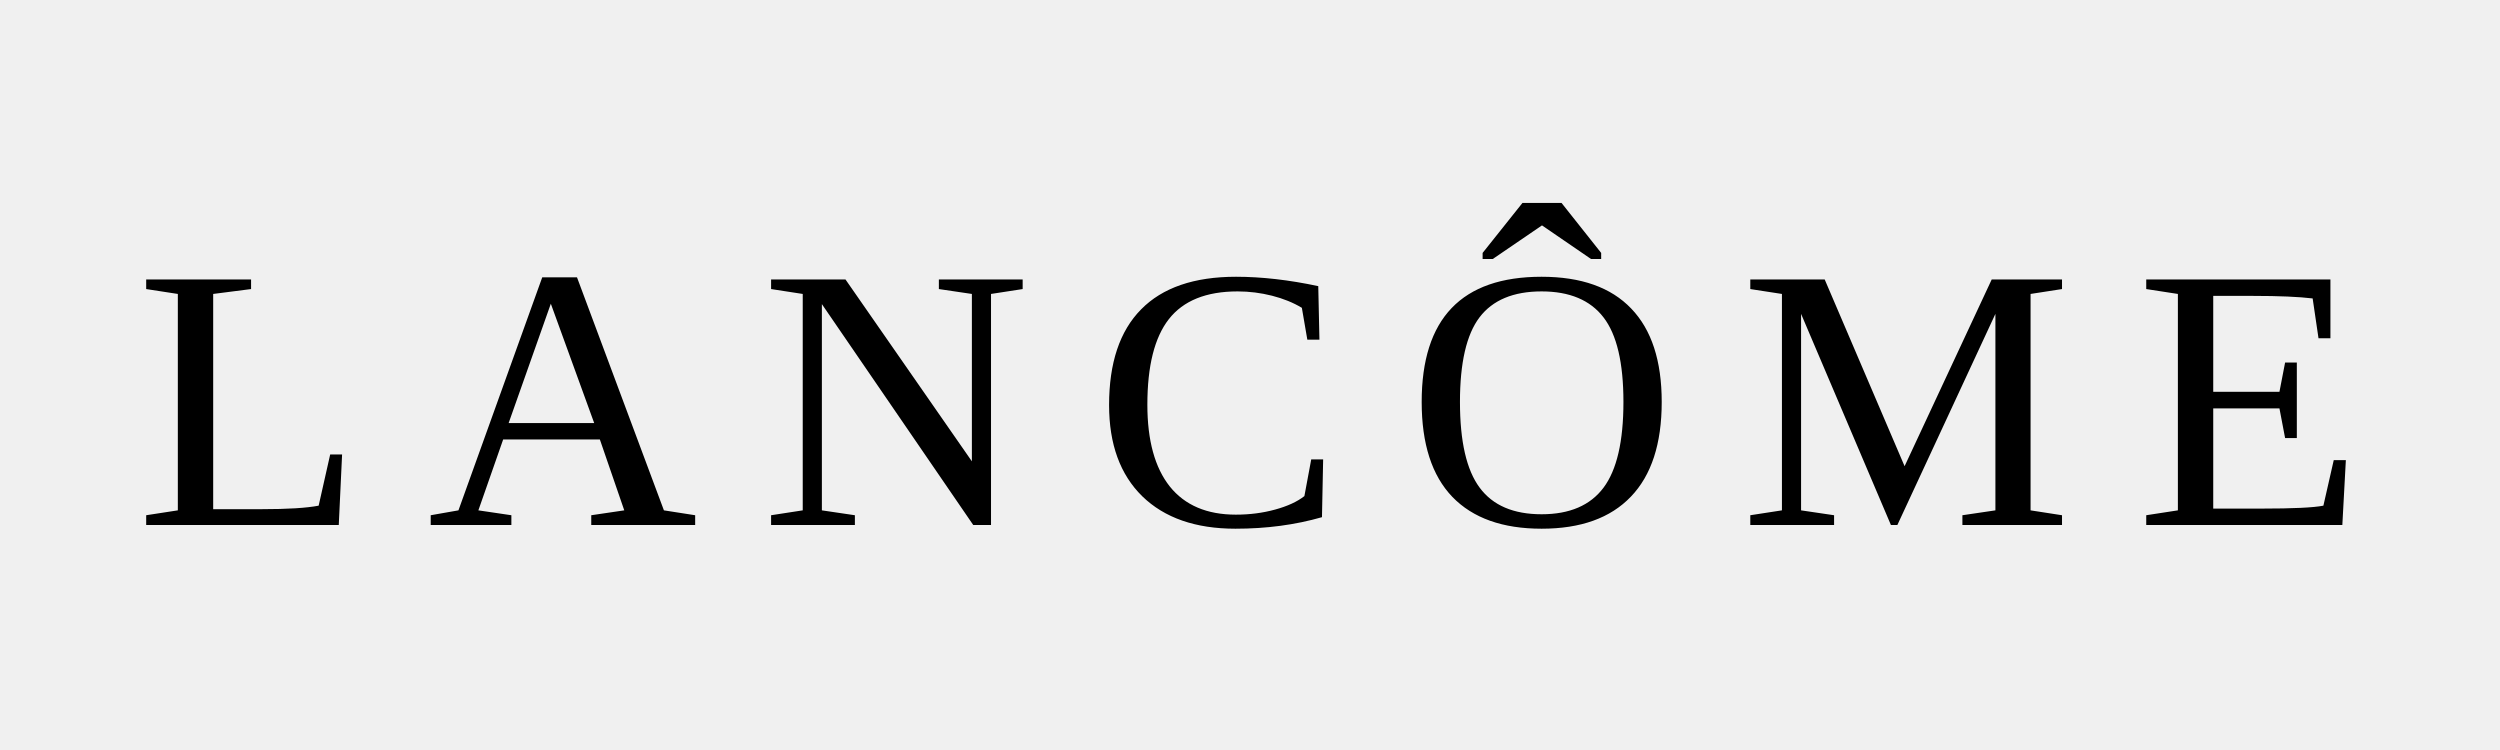
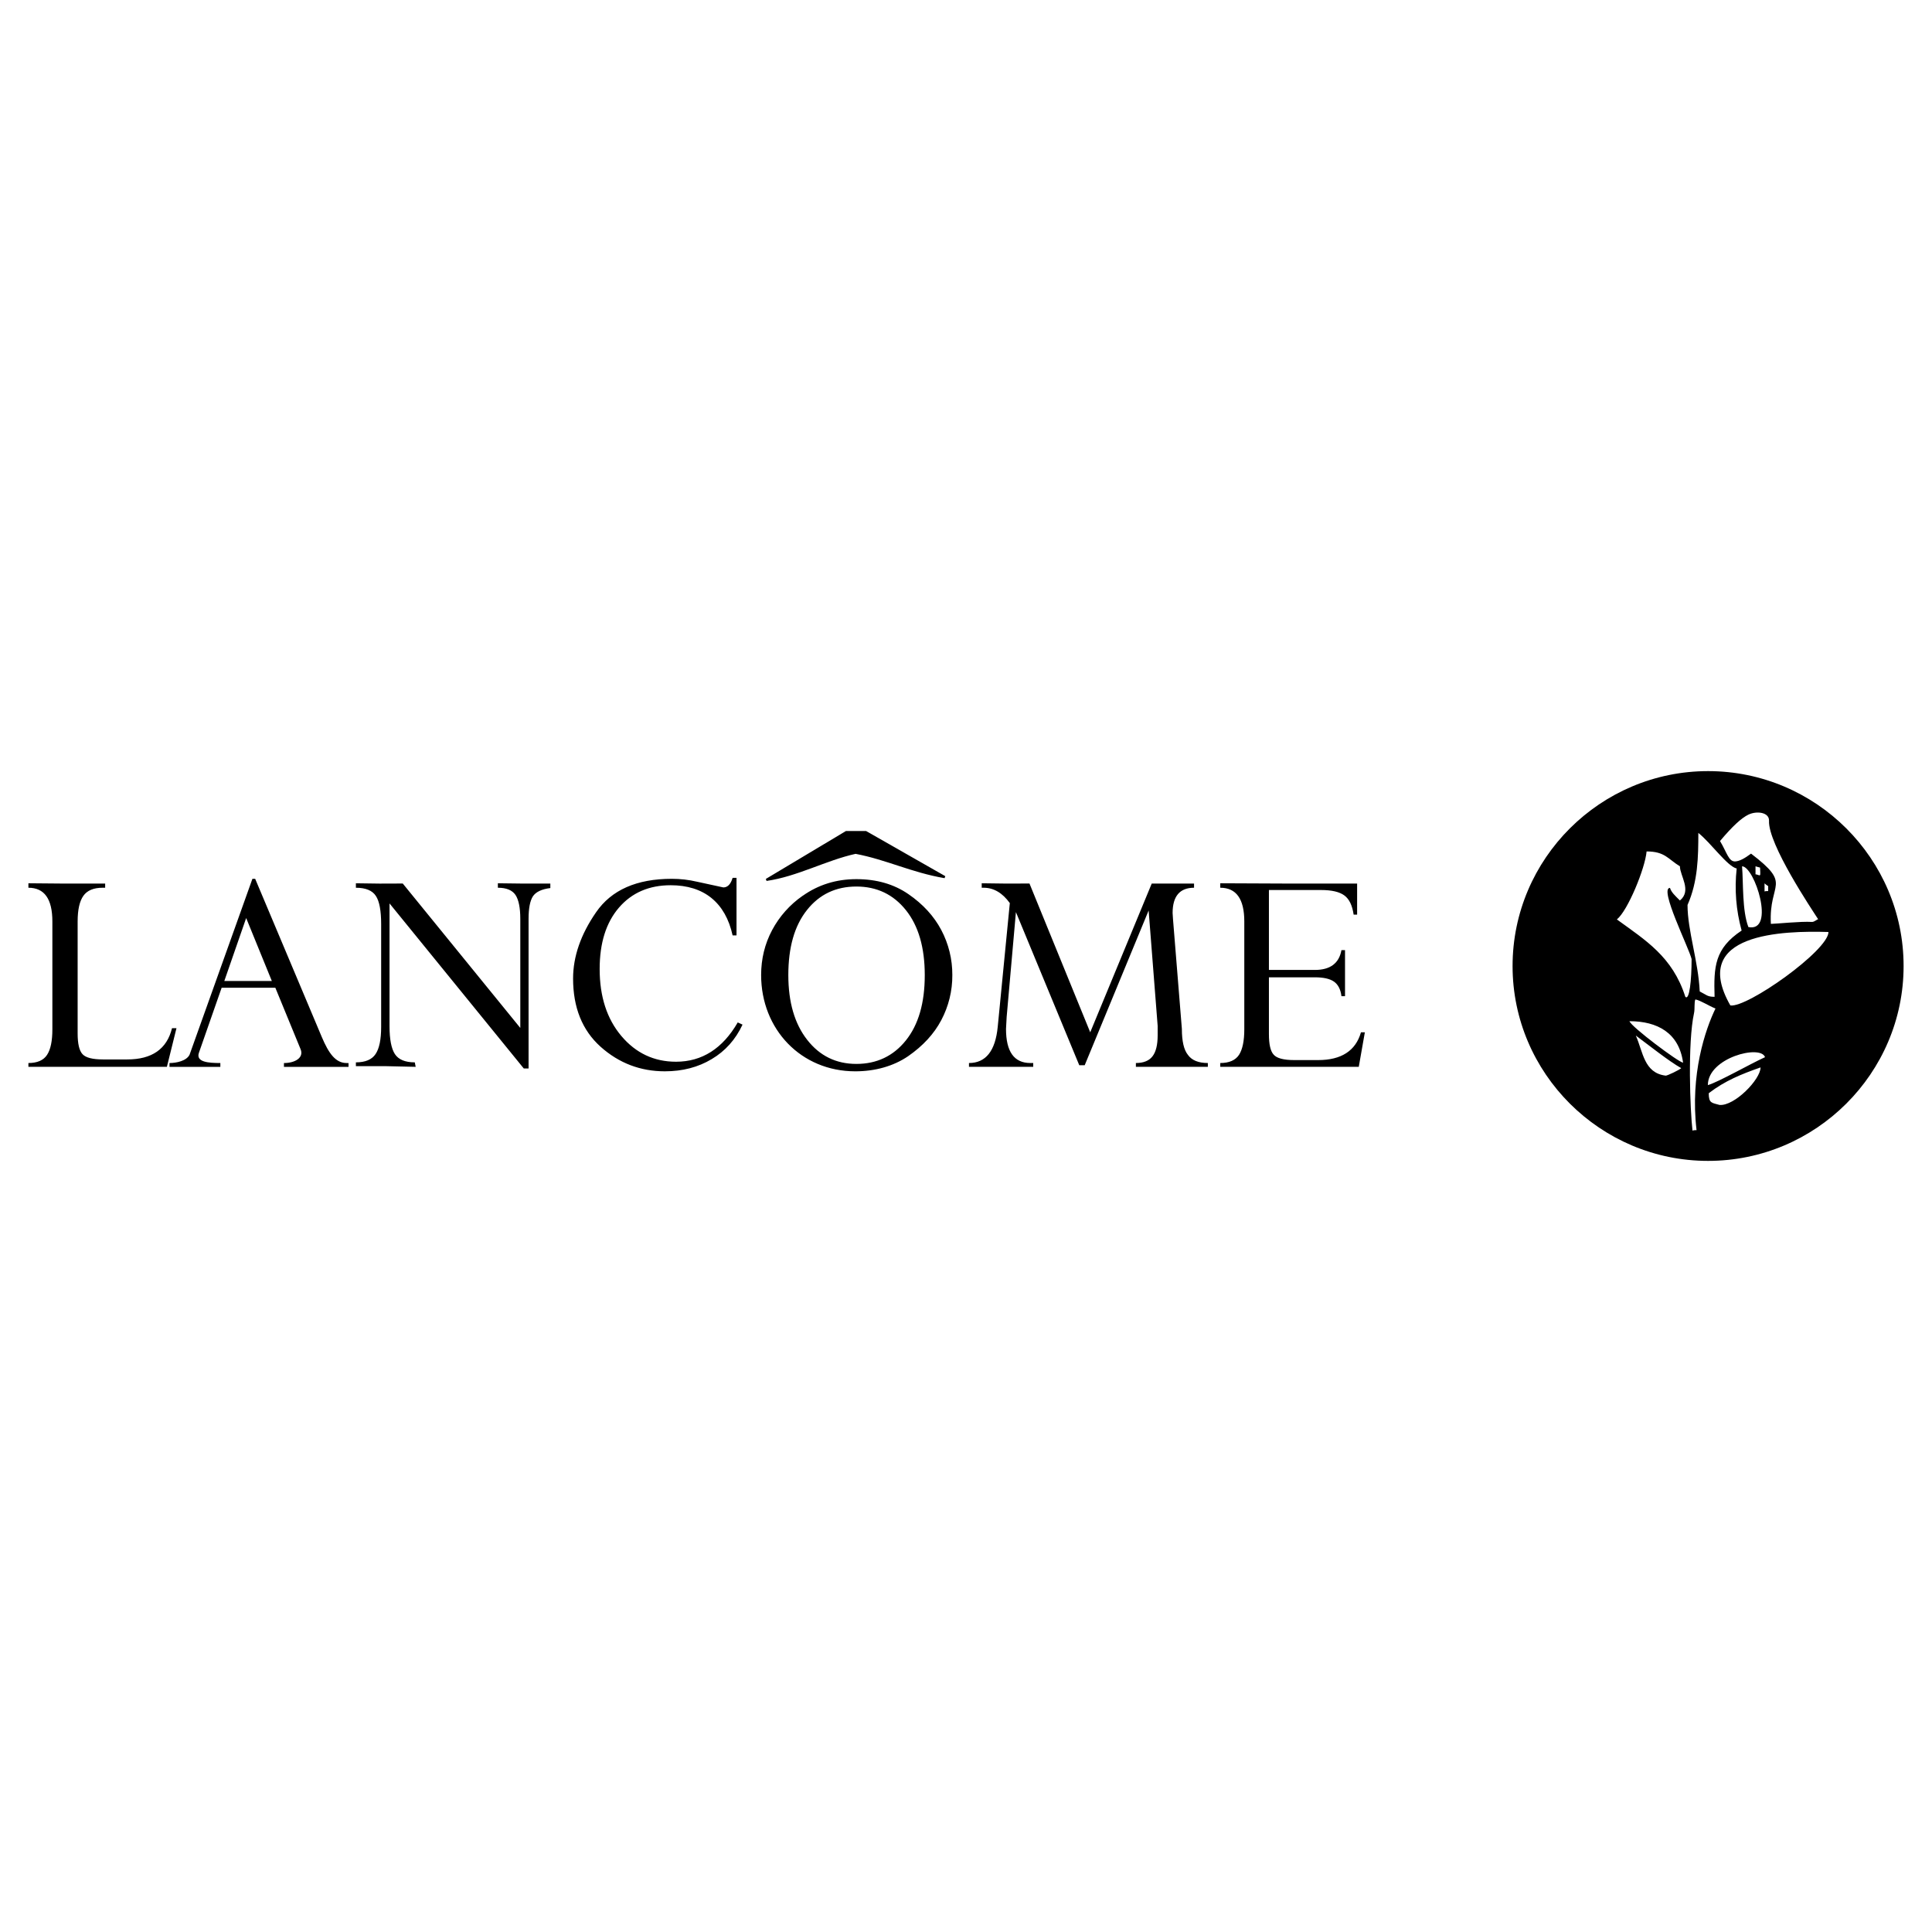
- <svg xmlns="http://www.w3.org/2000/svg" viewBox="0 0 200 60">
-   <text x="100" y="42" text-anchor="middle" font-family="'Times New Roman', Georgia, serif" font-size="30" font-weight="400" letter-spacing="5" fill="#000000">LANCÔME</text>
+ <svg xmlns="http://www.w3.org/2000/svg" width="2500" height="2500" viewBox="0 0 192.756 192.756">
+   <g fill-rule="evenodd" clip-rule="evenodd">
+     <path fill="#fff" d="M0 0h192.756v192.756H0V0z" />
+     <path d="M121.746 106.439v-.381c.891 0 1.516-.277 1.873-.818.348-.543.525-1.395.525-2.545V91.933c0-2.245-.803-3.363-2.398-3.363v-.446l7.277.032h6.377v3.096h-.348c-.131-.916-.438-1.556-.924-1.913-.494-.365-1.273-.542-2.334-.542H126.6v7.974h4.588c1.531 0 2.414-.666 2.648-1.978h.357v4.595h-.357c-.08-.682-.34-1.168-.744-1.451-.414-.291-1.055-.43-1.904-.43H126.6v5.656c0 1.029.154 1.719.479 2.066.316.357.998.535 2.043.535h2.391c2.309 0 3.744-.924 4.27-2.771h.389l-.607 3.445H121.746v.001zM96.674 106.439v-.381c1.678 0 2.635-1.209 2.869-3.607l1.207-12.349c-.738-1.021-1.613-1.532-2.609-1.532h-.195v-.446l2.529.032 2.236-.008 6.061 14.845 6.135-14.837h4.223v.414c-1.418 0-2.139.842-2.139 2.52l.039.608.885 10.948c0 1.23.201 2.1.6 2.594.381.541 1.045.818 1.992.818v.381h-7.179v-.381c.762 0 1.322-.229 1.654-.666.348-.445.518-1.15.518-2.098v-.941l-.9-11.514-6.379 15.438h-.543l-6.32-15.276-.924 10.461-.064 1.199c0 2.262.811 3.396 2.424 3.396h.291v.381h-6.411v.001zM66.334 106.885c-2.448 0-4.587-.818-6.418-2.455-1.823-1.637-2.739-3.906-2.739-6.799 0-2.189.762-4.401 2.293-6.613 1.532-2.229 4.052-3.339 7.561-3.339.851 0 1.694.097 2.521.292l2.617.567c.422 0 .738-.316.924-.956h.389v5.745h-.389c-.356-1.637-1.069-2.884-2.115-3.735-1.053-.851-2.415-1.272-4.067-1.272-2.147 0-3.874.746-5.154 2.229-1.288 1.491-1.929 3.533-1.929 6.126 0 2.748.722 4.977 2.164 6.686s3.266 2.568 5.454 2.568c2.593 0 4.651-1.312 6.159-3.922l.478.219c-.697 1.492-1.726 2.643-3.08 3.443-1.346.81-2.91 1.216-4.669 1.216zM35.508 106.373v-.381c.932 0 1.596-.275 1.961-.826.373-.551.559-1.459.559-2.715V92.209c0-1.337-.17-2.286-.527-2.82-.349-.543-1.013-.818-1.993-.818v-.446l2.374.032 2.302-.008 11.726 14.408V91.674c0-1.11-.162-1.904-.478-2.383-.325-.479-.908-.721-1.759-.721v-.446l2.617.032h2.617v.446c-.867.105-1.45.389-1.742.827-.283.446-.429 1.191-.429 2.229v14.944h-.478L38.863 90.134v12.252c0 1.297.179 2.229.535 2.779.364.551 1.021.826 1.985.826l.089.447-2.934-.066h-3.03v.001zM2.834 106.439v-.381c.892 0 1.516-.277 1.864-.818.356-.543.527-1.395.527-2.545V91.933c0-2.245-.794-3.363-2.391-3.363v-.446l3.703.032h3.955v.414h-.251c-.899 0-1.54.267-1.92.802s-.575 1.386-.575 2.561v11.174c0 1.029.162 1.719.486 2.066.316.35.997.527 2.042.527h2.423c2.463 0 3.954-1.037 4.465-3.119h.445l-.956 3.857H2.834v.001zM34.584 106.059c-1.086 0-1.775-.924-2.488-2.619l-6.637-15.761h-.275l-6.272 17.552c-.308.617-1.305.828-2.001.828v.381h5.073v-.381c-1.151 0-2.463-.082-2.139-1.021l2.269-6.492h5.356l2.521 6.135c.348.844-.551 1.379-1.661 1.379v.381h6.442v-.381h-.188v-.001zM22.38 97.873l2.18-6.28 2.561 6.28H22.38zM93.911 92.785c-.729-1.378-1.824-2.578-3.274-3.574-1.442-.997-3.177-1.499-5.194-1.499-2.001 0-3.785.551-5.356 1.661h-.008a9.742 9.742 0 0 0-3.047 3.428c-.729 1.369-1.094 2.869-1.094 4.481 0 5.406 3.979 9.604 9.392 9.604 1.978 0 3.817-.512 5.284-1.516 1.458-1.014 2.568-2.205 3.298-3.59a9.474 9.474 0 0 0 1.102-4.498 9.506 9.506 0 0 0-1.103-4.497zm-3.534 11.02c-1.248 1.557-2.901 2.342-4.935 2.342-2.018 0-3.663-.801-4.911-2.406-1.256-1.604-1.88-3.76-1.88-6.459 0-2.763.616-4.927 1.863-6.491 1.24-1.564 2.885-2.342 4.927-2.342 2.034 0 3.687.786 4.943 2.358 1.256 1.572 1.88 3.736 1.88 6.475.002 2.786-.63 4.958-1.887 6.523z" />
+     <path d="M76.463 87.784l7.966-4.765h1.953l7.877 4.49c-3.307-.567-5.778-1.84-8.898-2.431-2.966.648-5.842 2.269-8.898 2.706z" stroke="#000" stroke-width=".216" stroke-miterlimit="2.613" />
+     <path d="M170.416 76.934c-10.744 0-19.506 8.735-19.506 19.449 0 10.703 8.762 19.439 19.506 19.439 10.746 0 19.506-8.736 19.506-19.439 0-10.714-8.76-19.449-19.506-19.449zm4.02 4.343c.867-.413 2.1-.219 2.059.616-.105 2.326 4.287 8.865 4.91 9.829-.057-.057-.381.276-.631.259-1.096-.072-3.623.195-4.094.195-.227-4.222 2.205-3.817-1.977-7.01-.641.479-1.143.746-1.557.778-.68.049-.834-.859-1.539-2.034 1.256-1.498 2.157-2.309 2.829-2.633zm1.976 7.131v.494c-.137 0-.275 0-.363.041v-.81c.088.089.226.186.363.275zm-1.976 4.085c-.631-1.662-.494-4.36-.631-6.062 1.246 0 3.379 6.604.631 6.062zm.712-5.26v-.802c.139.04.275.089.453.129.041.77.041.77-.088.77-.138-.048-.267-.097-.365-.097zm-5.705-4.133c1.248.989 2.893 3.339 3.826 3.55a16.471 16.471 0 0 0 .494 6.191c-2.699 1.799-2.789 3.606-2.699 6.612-.736 0-.793-.193-1.482-.535-.139-3.014-1.217-6.069-1.217-8.63 1.037-2.333 1.078-4.805 1.078-7.188zm-3.273 24.214c-2.156-.268-2.244-2.383-2.965-3.996 1.271.939 3.289 2.553 4.529 3.25-.089.129-1.435.795-1.564.746zm-3.598-5.429c2.787 0 4.943 1.166 5.348 4.133-.404 0-5.162-3.559-5.348-4.133zm5.574-2.432c-1.279-4.019-3.986-5.648-6.83-7.722 1.086-.867 2.82-5.098 2.965-6.783 1.84 0 2.133.762 3.324 1.483 0 .939 1.215 2.423 0 3.411-.496-.494-.852-.81-.99-1.256-1.117 0 1.889 5.973 2.156 7.099 0 2.108-.218 4.174-.625 3.768zm.715 13.348c-.236-2.01-.496-8.744.152-11.719.098-.43 0-1.135.139-1.369.527.105 1.328.641 2.002.908-1.006 2.074-2.545 6.562-1.889 12.131-.128 0-.267 0-.404.049zm2.698-2.561c-.762-.221-1.078-.146-1.078-1.168 1.629-1.256 3.283-1.912 5.17-2.576-.001 1.207-2.61 3.873-4.092 3.744zm-1.166-1.978c0-2.73 5.275-4.076 5.705-2.787-1.459.656-4.653 2.488-5.705 2.787zm2.244-7.95c-4.133-7.236 5.299-7.464 9.789-7.326 0 1.84-8.127 7.594-9.789 7.326z" />
+   </g>
</svg>
